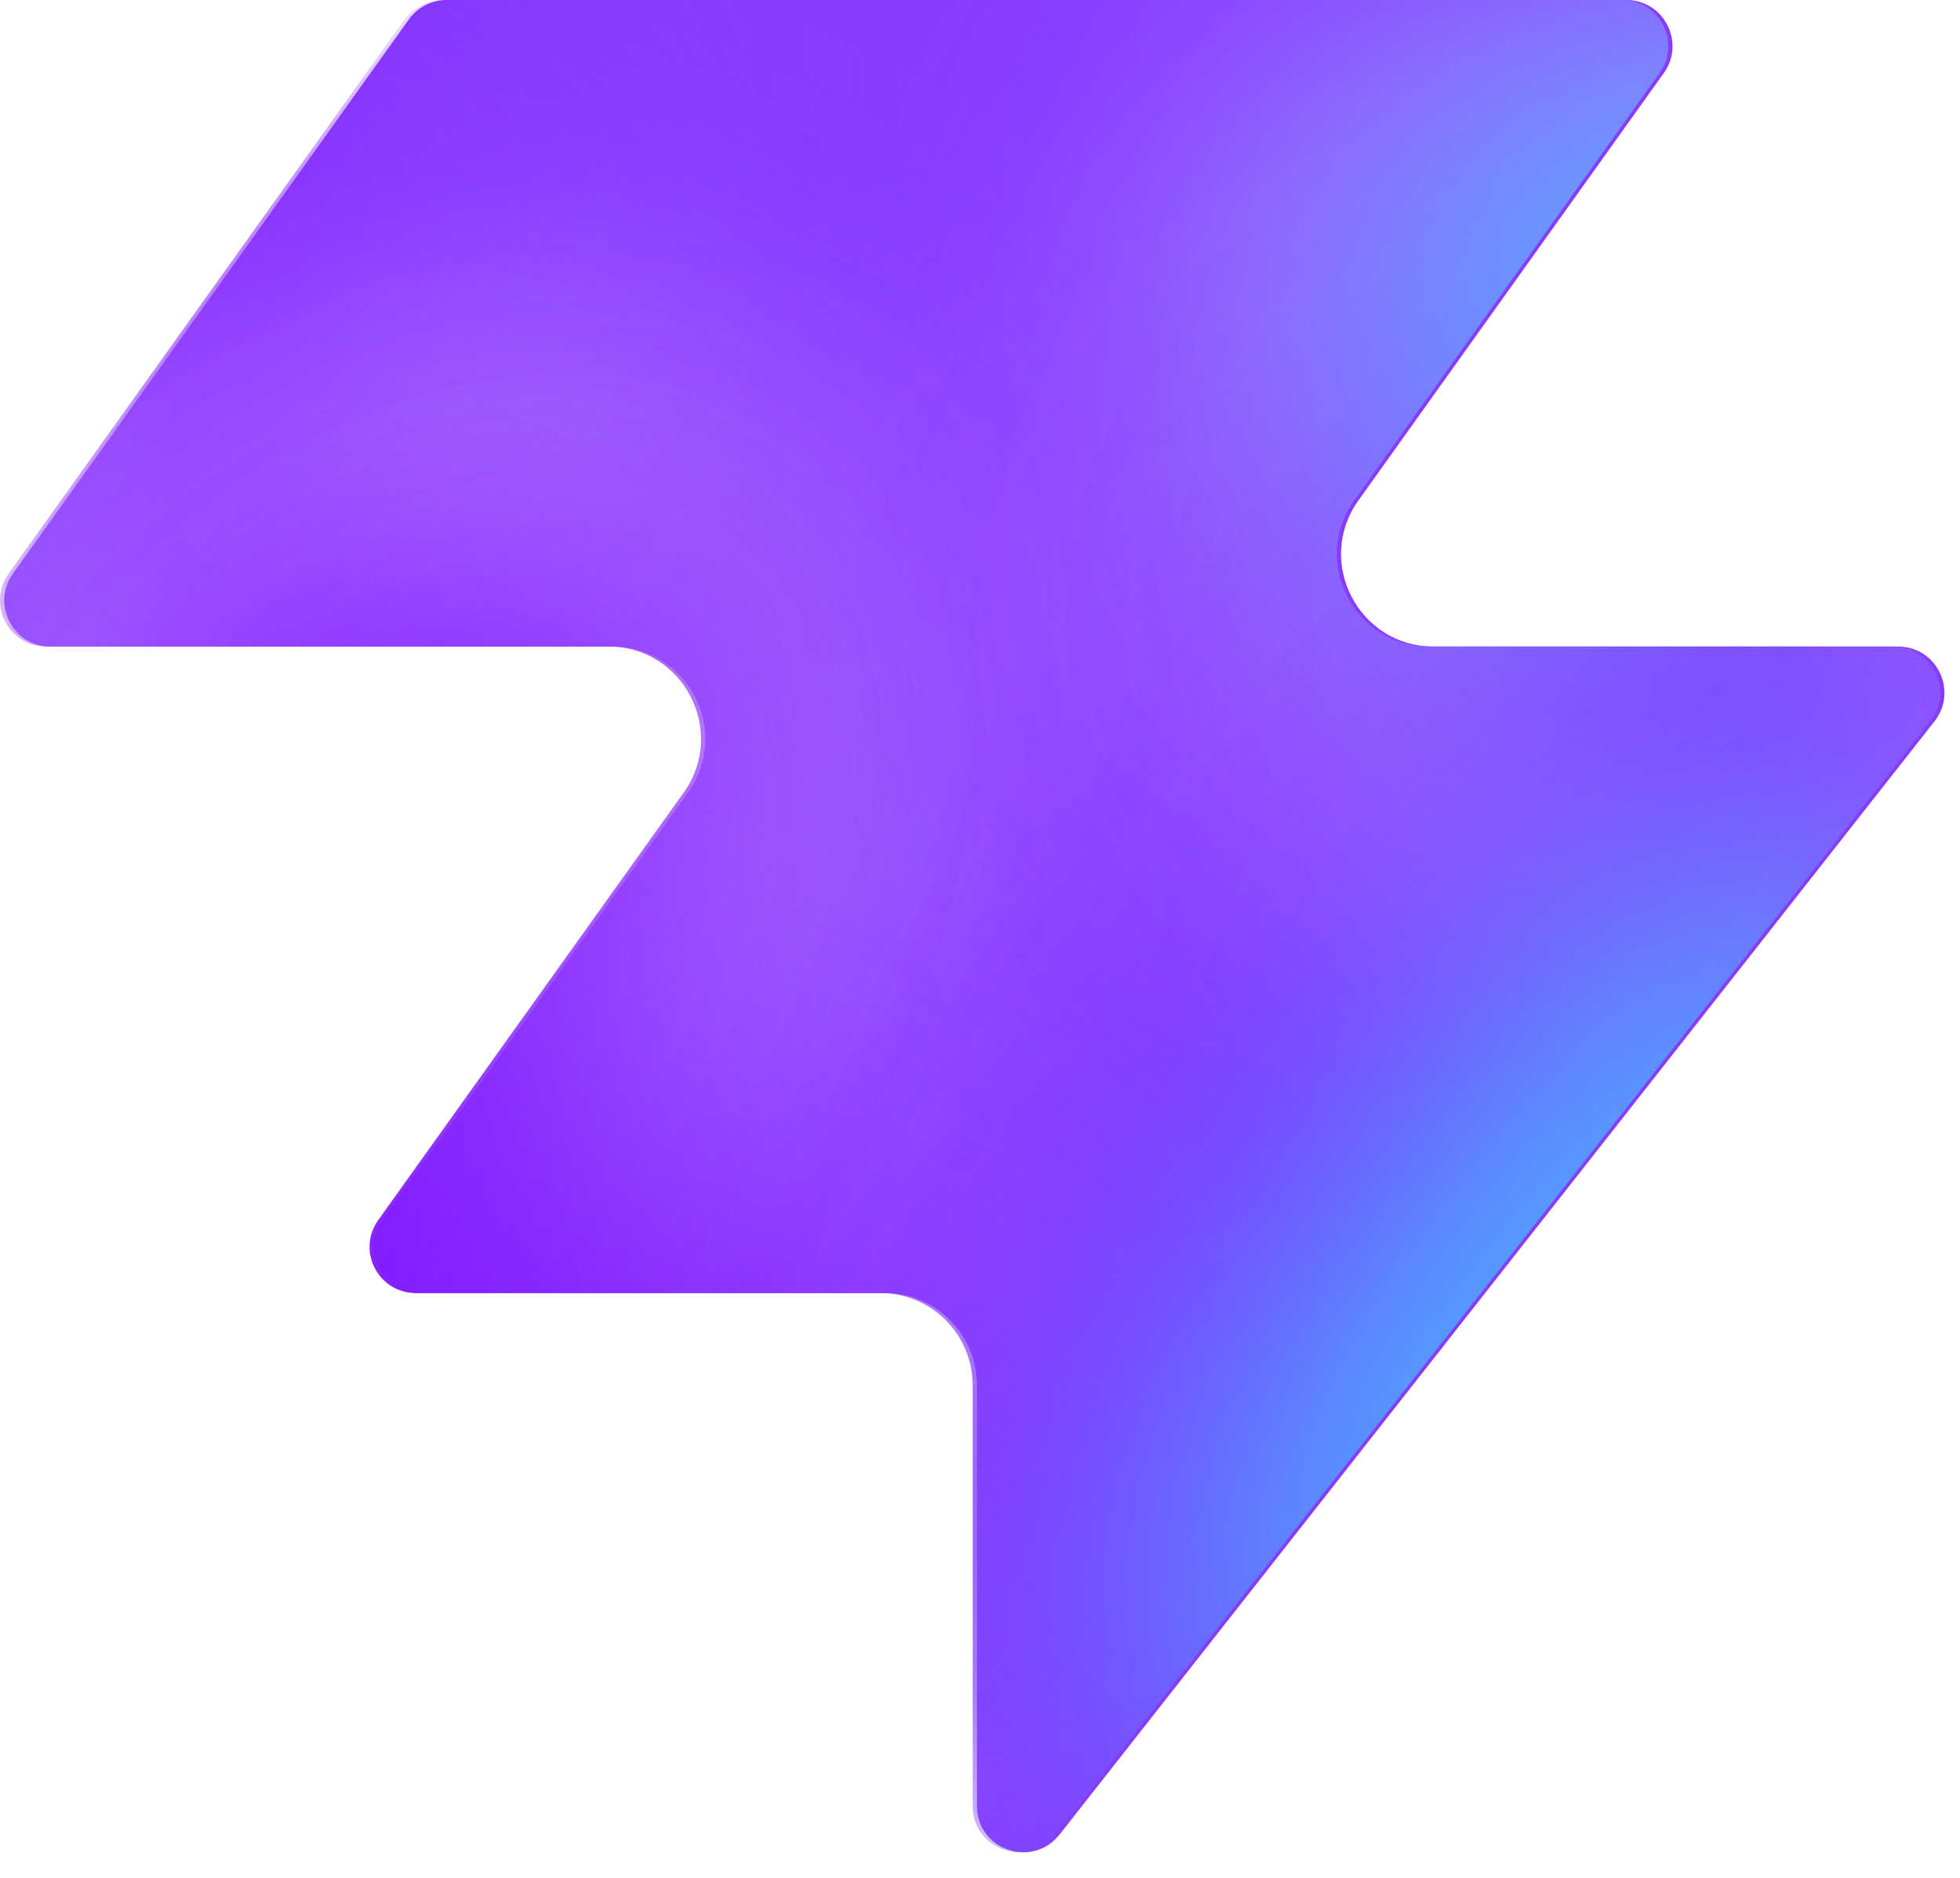
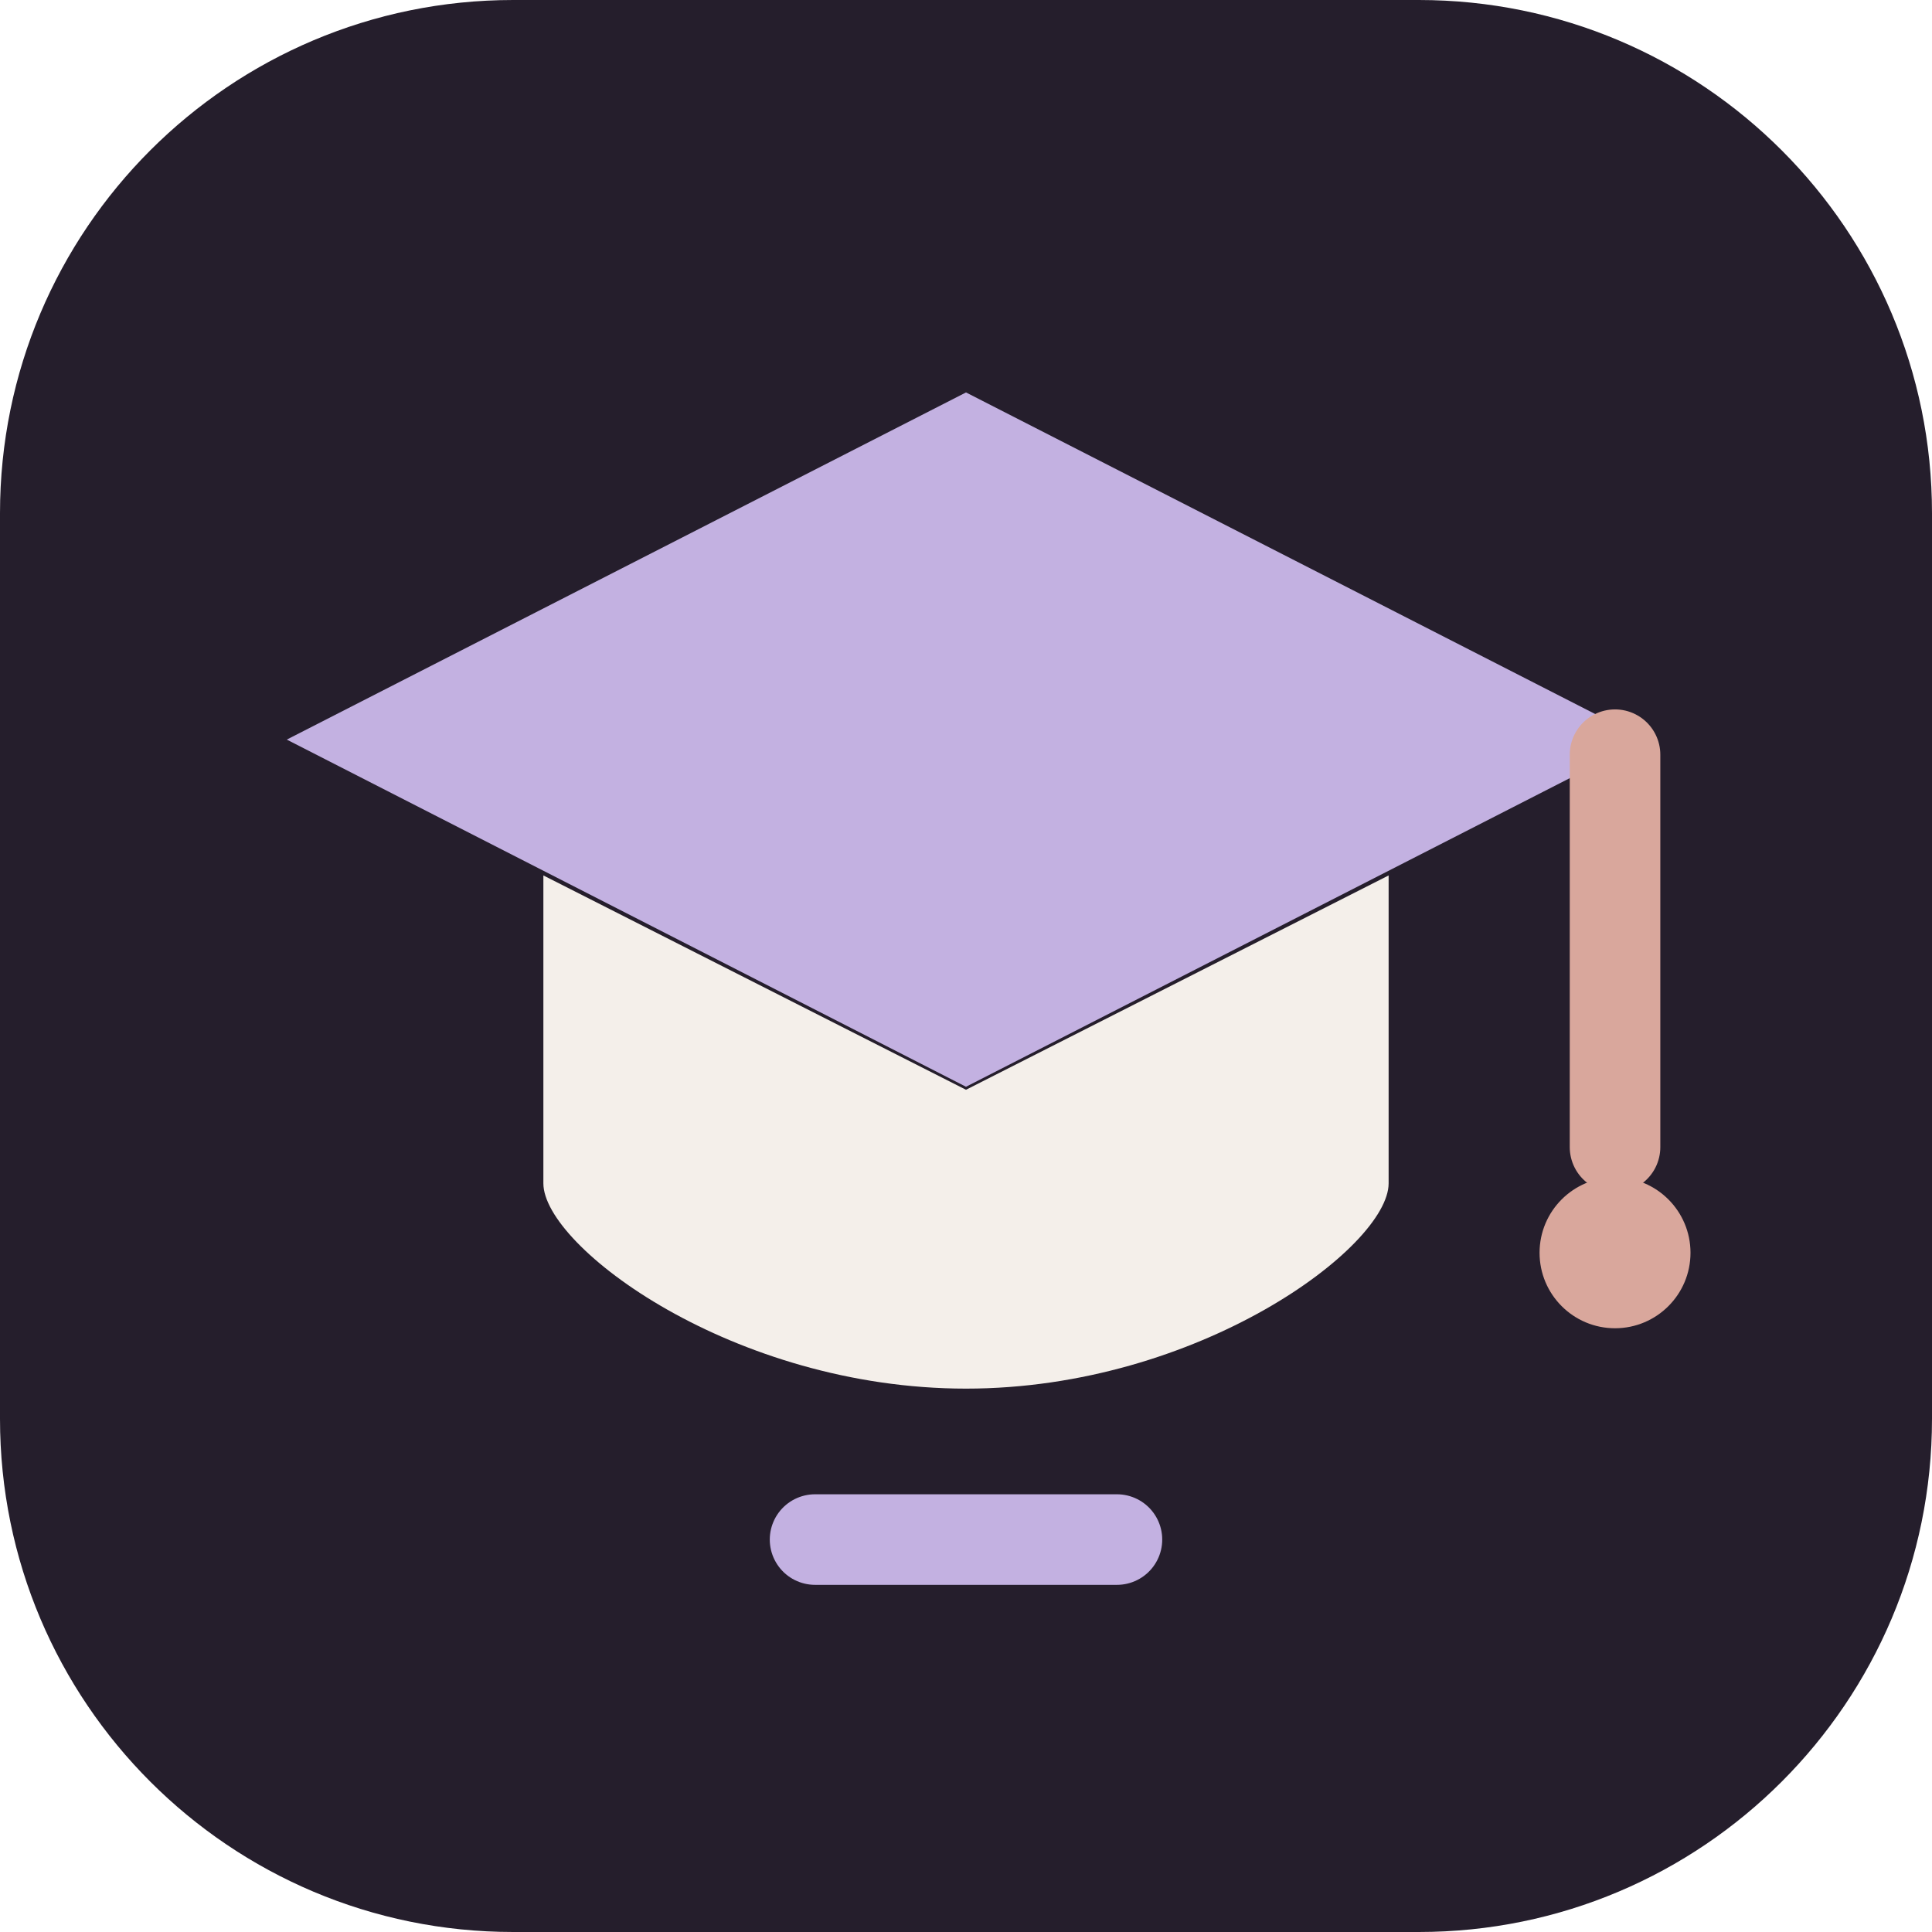
- <svg xmlns="http://www.w3.org/2000/svg" width="48" height="46" fill="none" viewBox="0 0 48 46">
-   <path fill="#863bff" d="M25.946 44.938c-.664.845-2.021.375-2.021-.698V33.937a2.26 2.26 0 0 0-2.262-2.262H10.287c-.92 0-1.456-1.04-.92-1.788l7.48-10.471c1.07-1.497 0-3.578-1.842-3.578H1.237c-.92 0-1.456-1.04-.92-1.788L10.013.474c.214-.297.556-.474.92-.474h28.894c.92 0 1.456 1.04.92 1.788l-7.48 10.471c-1.07 1.498 0 3.579 1.842 3.579h11.377c.943 0 1.473 1.088.89 1.83L25.947 44.94z" style="fill:#863bff;fill:color(display-p3 .525 .23 1);fill-opacity:1" />
-   <mask id="a" width="48" height="46" x="0" y="0" maskUnits="userSpaceOnUse" style="mask-type:alpha">
-     <path fill="#000" d="M25.842 44.938c-.664.844-2.021.375-2.021-.698V33.937a2.26 2.26 0 0 0-2.262-2.262H10.183c-.92 0-1.456-1.04-.92-1.788l7.48-10.471c1.07-1.498 0-3.579-1.842-3.579H1.133c-.92 0-1.456-1.04-.92-1.787L9.91.473c.214-.297.556-.474.92-.474h28.894c.92 0 1.456 1.04.92 1.788l-7.48 10.471c-1.07 1.498 0 3.578 1.842 3.578h11.377c.943 0 1.473 1.088.89 1.832L25.843 44.94z" style="fill:#000;fill-opacity:1" />
-   </mask>
-   <g mask="url(#a)">
-     <g filter="url(#b)">
-       <ellipse cx="5.508" cy="14.704" fill="#ede6ff" rx="5.508" ry="14.704" style="fill:#ede6ff;fill:color(display-p3 .927 .903 1);fill-opacity:1" transform="matrix(.00324 1 1 -.00324 -4.47 31.516)" />
-     </g>
-     <g filter="url(#c)">
-       <ellipse cx="10.399" cy="29.851" fill="#ede6ff" rx="10.399" ry="29.851" style="fill:#ede6ff;fill:color(display-p3 .927 .903 1);fill-opacity:1" transform="matrix(.00324 1 1 -.00324 -39.328 7.883)" />
-     </g>
-     <g filter="url(#d)">
-       <ellipse cx="5.508" cy="30.487" fill="#7e14ff" rx="5.508" ry="30.487" style="fill:#7e14ff;fill:color(display-p3 .492 .077 1);fill-opacity:1" transform="rotate(89.814 -25.913 -14.639)scale(1 -1)" />
-     </g>
-     <g filter="url(#e)">
-       <ellipse cx="5.508" cy="30.599" fill="#7e14ff" rx="5.508" ry="30.599" style="fill:#7e14ff;fill:color(display-p3 .492 .077 1);fill-opacity:1" transform="rotate(89.814 -32.644 -3.334)scale(1 -1)" />
-     </g>
-     <g filter="url(#f)">
-       <ellipse cx="5.508" cy="30.599" fill="#7e14ff" rx="5.508" ry="30.599" style="fill:#7e14ff;fill:color(display-p3 .492 .077 1);fill-opacity:1" transform="matrix(.00324 1 1 -.00324 -34.34 30.47)" />
-     </g>
-     <g filter="url(#g)">
-       <ellipse cx="14.072" cy="22.078" fill="#ede6ff" rx="14.072" ry="22.078" style="fill:#ede6ff;fill:color(display-p3 .927 .903 1);fill-opacity:1" transform="rotate(93.35 24.506 48.493)scale(-1 1)" />
-     </g>
-     <g filter="url(#h)">
-       <ellipse cx="3.47" cy="21.501" fill="#7e14ff" rx="3.47" ry="21.501" style="fill:#7e14ff;fill:color(display-p3 .492 .077 1);fill-opacity:1" transform="rotate(89.009 28.708 47.59)scale(-1 1)" />
-     </g>
-     <g filter="url(#i)">
-       <ellipse cx="3.47" cy="21.501" fill="#7e14ff" rx="3.47" ry="21.501" style="fill:#7e14ff;fill:color(display-p3 .492 .077 1);fill-opacity:1" transform="rotate(89.009 28.708 47.59)scale(-1 1)" />
-     </g>
-     <g filter="url(#j)">
-       <ellipse cx=".387" cy="8.972" fill="#7e14ff" rx="4.407" ry="29.108" style="fill:#7e14ff;fill:color(display-p3 .492 .077 1);fill-opacity:1" transform="rotate(39.51 .387 8.972)" />
-     </g>
-     <g filter="url(#k)">
-       <ellipse cx="47.523" cy="-6.092" fill="#7e14ff" rx="4.407" ry="29.108" style="fill:#7e14ff;fill:color(display-p3 .492 .077 1);fill-opacity:1" transform="rotate(37.892 47.523 -6.092)" />
-     </g>
-     <g filter="url(#l)">
-       <ellipse cx="41.412" cy="6.333" fill="#47bfff" rx="5.971" ry="9.665" style="fill:#47bfff;fill:color(display-p3 .28 .748 1);fill-opacity:1" transform="rotate(37.892 41.412 6.333)" />
-     </g>
-     <g filter="url(#m)">
-       <ellipse cx="-1.879" cy="38.332" fill="#7e14ff" rx="4.407" ry="29.108" style="fill:#7e14ff;fill:color(display-p3 .492 .077 1);fill-opacity:1" transform="rotate(37.892 -1.88 38.332)" />
-     </g>
-     <g filter="url(#n)">
-       <ellipse cx="-1.879" cy="38.332" fill="#7e14ff" rx="4.407" ry="29.108" style="fill:#7e14ff;fill:color(display-p3 .492 .077 1);fill-opacity:1" transform="rotate(37.892 -1.88 38.332)" />
-     </g>
-     <g filter="url(#o)">
-       <ellipse cx="35.651" cy="29.907" fill="#7e14ff" rx="4.407" ry="29.108" style="fill:#7e14ff;fill:color(display-p3 .492 .077 1);fill-opacity:1" transform="rotate(37.892 35.651 29.907)" />
-     </g>
-     <g filter="url(#p)">
-       <ellipse cx="38.418" cy="32.4" fill="#47bfff" rx="5.971" ry="15.297" style="fill:#47bfff;fill:color(display-p3 .28 .748 1);fill-opacity:1" transform="rotate(37.892 38.418 32.4)" />
-     </g>
-   </g>
-   <defs>
-     <filter id="b" width="60.045" height="41.654" x="-19.77" y="16.149" color-interpolation-filters="sRGB" filterUnits="userSpaceOnUse">
-       <feFlood flood-opacity="0" result="BackgroundImageFix" />
-       <feBlend in="SourceGraphic" in2="BackgroundImageFix" result="shape" />
-       <feGaussianBlur result="effect1_foregroundBlur_2002_17158" stdDeviation="7.659" />
-     </filter>
-     <filter id="c" width="90.34" height="51.437" x="-54.613" y="-7.533" color-interpolation-filters="sRGB" filterUnits="userSpaceOnUse">
-       <feFlood flood-opacity="0" result="BackgroundImageFix" />
-       <feBlend in="SourceGraphic" in2="BackgroundImageFix" result="shape" />
-       <feGaussianBlur result="effect1_foregroundBlur_2002_17158" stdDeviation="7.659" />
-     </filter>
-     <filter id="d" width="79.355" height="29.4" x="-49.64" y="2.03" color-interpolation-filters="sRGB" filterUnits="userSpaceOnUse">
-       <feFlood flood-opacity="0" result="BackgroundImageFix" />
-       <feBlend in="SourceGraphic" in2="BackgroundImageFix" result="shape" />
-       <feGaussianBlur result="effect1_foregroundBlur_2002_17158" stdDeviation="4.596" />
-     </filter>
-     <filter id="e" width="79.579" height="29.4" x="-45.045" y="20.029" color-interpolation-filters="sRGB" filterUnits="userSpaceOnUse">
-       <feFlood flood-opacity="0" result="BackgroundImageFix" />
-       <feBlend in="SourceGraphic" in2="BackgroundImageFix" result="shape" />
-       <feGaussianBlur result="effect1_foregroundBlur_2002_17158" stdDeviation="4.596" />
-     </filter>
-     <filter id="f" width="79.579" height="29.4" x="-43.513" y="21.178" color-interpolation-filters="sRGB" filterUnits="userSpaceOnUse">
-       <feFlood flood-opacity="0" result="BackgroundImageFix" />
-       <feBlend in="SourceGraphic" in2="BackgroundImageFix" result="shape" />
-       <feGaussianBlur result="effect1_foregroundBlur_2002_17158" stdDeviation="4.596" />
-     </filter>
-     <filter id="g" width="74.749" height="58.852" x="15.756" y="-17.901" color-interpolation-filters="sRGB" filterUnits="userSpaceOnUse">
-       <feFlood flood-opacity="0" result="BackgroundImageFix" />
-       <feBlend in="SourceGraphic" in2="BackgroundImageFix" result="shape" />
-       <feGaussianBlur result="effect1_foregroundBlur_2002_17158" stdDeviation="7.659" />
-     </filter>
-     <filter id="h" width="61.377" height="25.362" x="23.548" y="2.284" color-interpolation-filters="sRGB" filterUnits="userSpaceOnUse">
-       <feFlood flood-opacity="0" result="BackgroundImageFix" />
-       <feBlend in="SourceGraphic" in2="BackgroundImageFix" result="shape" />
-       <feGaussianBlur result="effect1_foregroundBlur_2002_17158" stdDeviation="4.596" />
-     </filter>
-     <filter id="i" width="61.377" height="25.362" x="23.548" y="2.284" color-interpolation-filters="sRGB" filterUnits="userSpaceOnUse">
-       <feFlood flood-opacity="0" result="BackgroundImageFix" />
-       <feBlend in="SourceGraphic" in2="BackgroundImageFix" result="shape" />
-       <feGaussianBlur result="effect1_foregroundBlur_2002_17158" stdDeviation="4.596" />
-     </filter>
-     <filter id="j" width="56.045" height="63.649" x="-27.636" y="-22.853" color-interpolation-filters="sRGB" filterUnits="userSpaceOnUse">
-       <feFlood flood-opacity="0" result="BackgroundImageFix" />
-       <feBlend in="SourceGraphic" in2="BackgroundImageFix" result="shape" />
-       <feGaussianBlur result="effect1_foregroundBlur_2002_17158" stdDeviation="4.596" />
-     </filter>
-     <filter id="k" width="54.814" height="64.646" x="20.116" y="-38.415" color-interpolation-filters="sRGB" filterUnits="userSpaceOnUse">
-       <feFlood flood-opacity="0" result="BackgroundImageFix" />
-       <feBlend in="SourceGraphic" in2="BackgroundImageFix" result="shape" />
-       <feGaussianBlur result="effect1_foregroundBlur_2002_17158" stdDeviation="4.596" />
-     </filter>
-     <filter id="l" width="33.541" height="35.313" x="24.641" y="-11.323" color-interpolation-filters="sRGB" filterUnits="userSpaceOnUse">
-       <feFlood flood-opacity="0" result="BackgroundImageFix" />
-       <feBlend in="SourceGraphic" in2="BackgroundImageFix" result="shape" />
-       <feGaussianBlur result="effect1_foregroundBlur_2002_17158" stdDeviation="4.596" />
-     </filter>
-     <filter id="m" width="54.814" height="64.646" x="-29.286" y="6.009" color-interpolation-filters="sRGB" filterUnits="userSpaceOnUse">
-       <feFlood flood-opacity="0" result="BackgroundImageFix" />
-       <feBlend in="SourceGraphic" in2="BackgroundImageFix" result="shape" />
-       <feGaussianBlur result="effect1_foregroundBlur_2002_17158" stdDeviation="4.596" />
-     </filter>
-     <filter id="n" width="54.814" height="64.646" x="-29.286" y="6.009" color-interpolation-filters="sRGB" filterUnits="userSpaceOnUse">
-       <feFlood flood-opacity="0" result="BackgroundImageFix" />
-       <feBlend in="SourceGraphic" in2="BackgroundImageFix" result="shape" />
-       <feGaussianBlur result="effect1_foregroundBlur_2002_17158" stdDeviation="4.596" />
-     </filter>
-     <filter id="o" width="54.814" height="64.646" x="8.244" y="-2.416" color-interpolation-filters="sRGB" filterUnits="userSpaceOnUse">
-       <feFlood flood-opacity="0" result="BackgroundImageFix" />
-       <feBlend in="SourceGraphic" in2="BackgroundImageFix" result="shape" />
-       <feGaussianBlur result="effect1_foregroundBlur_2002_17158" stdDeviation="4.596" />
-     </filter>
-     <filter id="p" width="39.409" height="43.623" x="18.713" y="10.588" color-interpolation-filters="sRGB" filterUnits="userSpaceOnUse">
-       <feFlood flood-opacity="0" result="BackgroundImageFix" />
-       <feBlend in="SourceGraphic" in2="BackgroundImageFix" result="shape" />
-       <feGaussianBlur result="effect1_foregroundBlur_2002_17158" stdDeviation="4.596" />
-     </filter>
-   </defs>
+ <svg xmlns="http://www.w3.org/2000/svg" viewBox="0 0 64 64" fill="none">
+   <rect width="64" height="64" rx="17" fill="#251E2C" />
+   <path d="M9.5 24.5 32 13l22.5 11.5L32 36 9.5 24.5Z" fill="#C3B1E1" />
+   <path d="M18 29v10.2c0 2.1 6.3 6.8 14 6.8s14-4.7 14-6.8V29l-14 7.1L18 29Z" fill="#F4EFEA" />
+   <path d="M53.5 25v13" stroke="#D9A79C" stroke-width="3" stroke-linecap="round" />
+   <circle cx="53.5" cy="41.5" r="2.5" fill="#D9A79C" />
+   <path d="M27 51h10" stroke="#C3B1E1" stroke-width="3" stroke-linecap="round" />
</svg>
